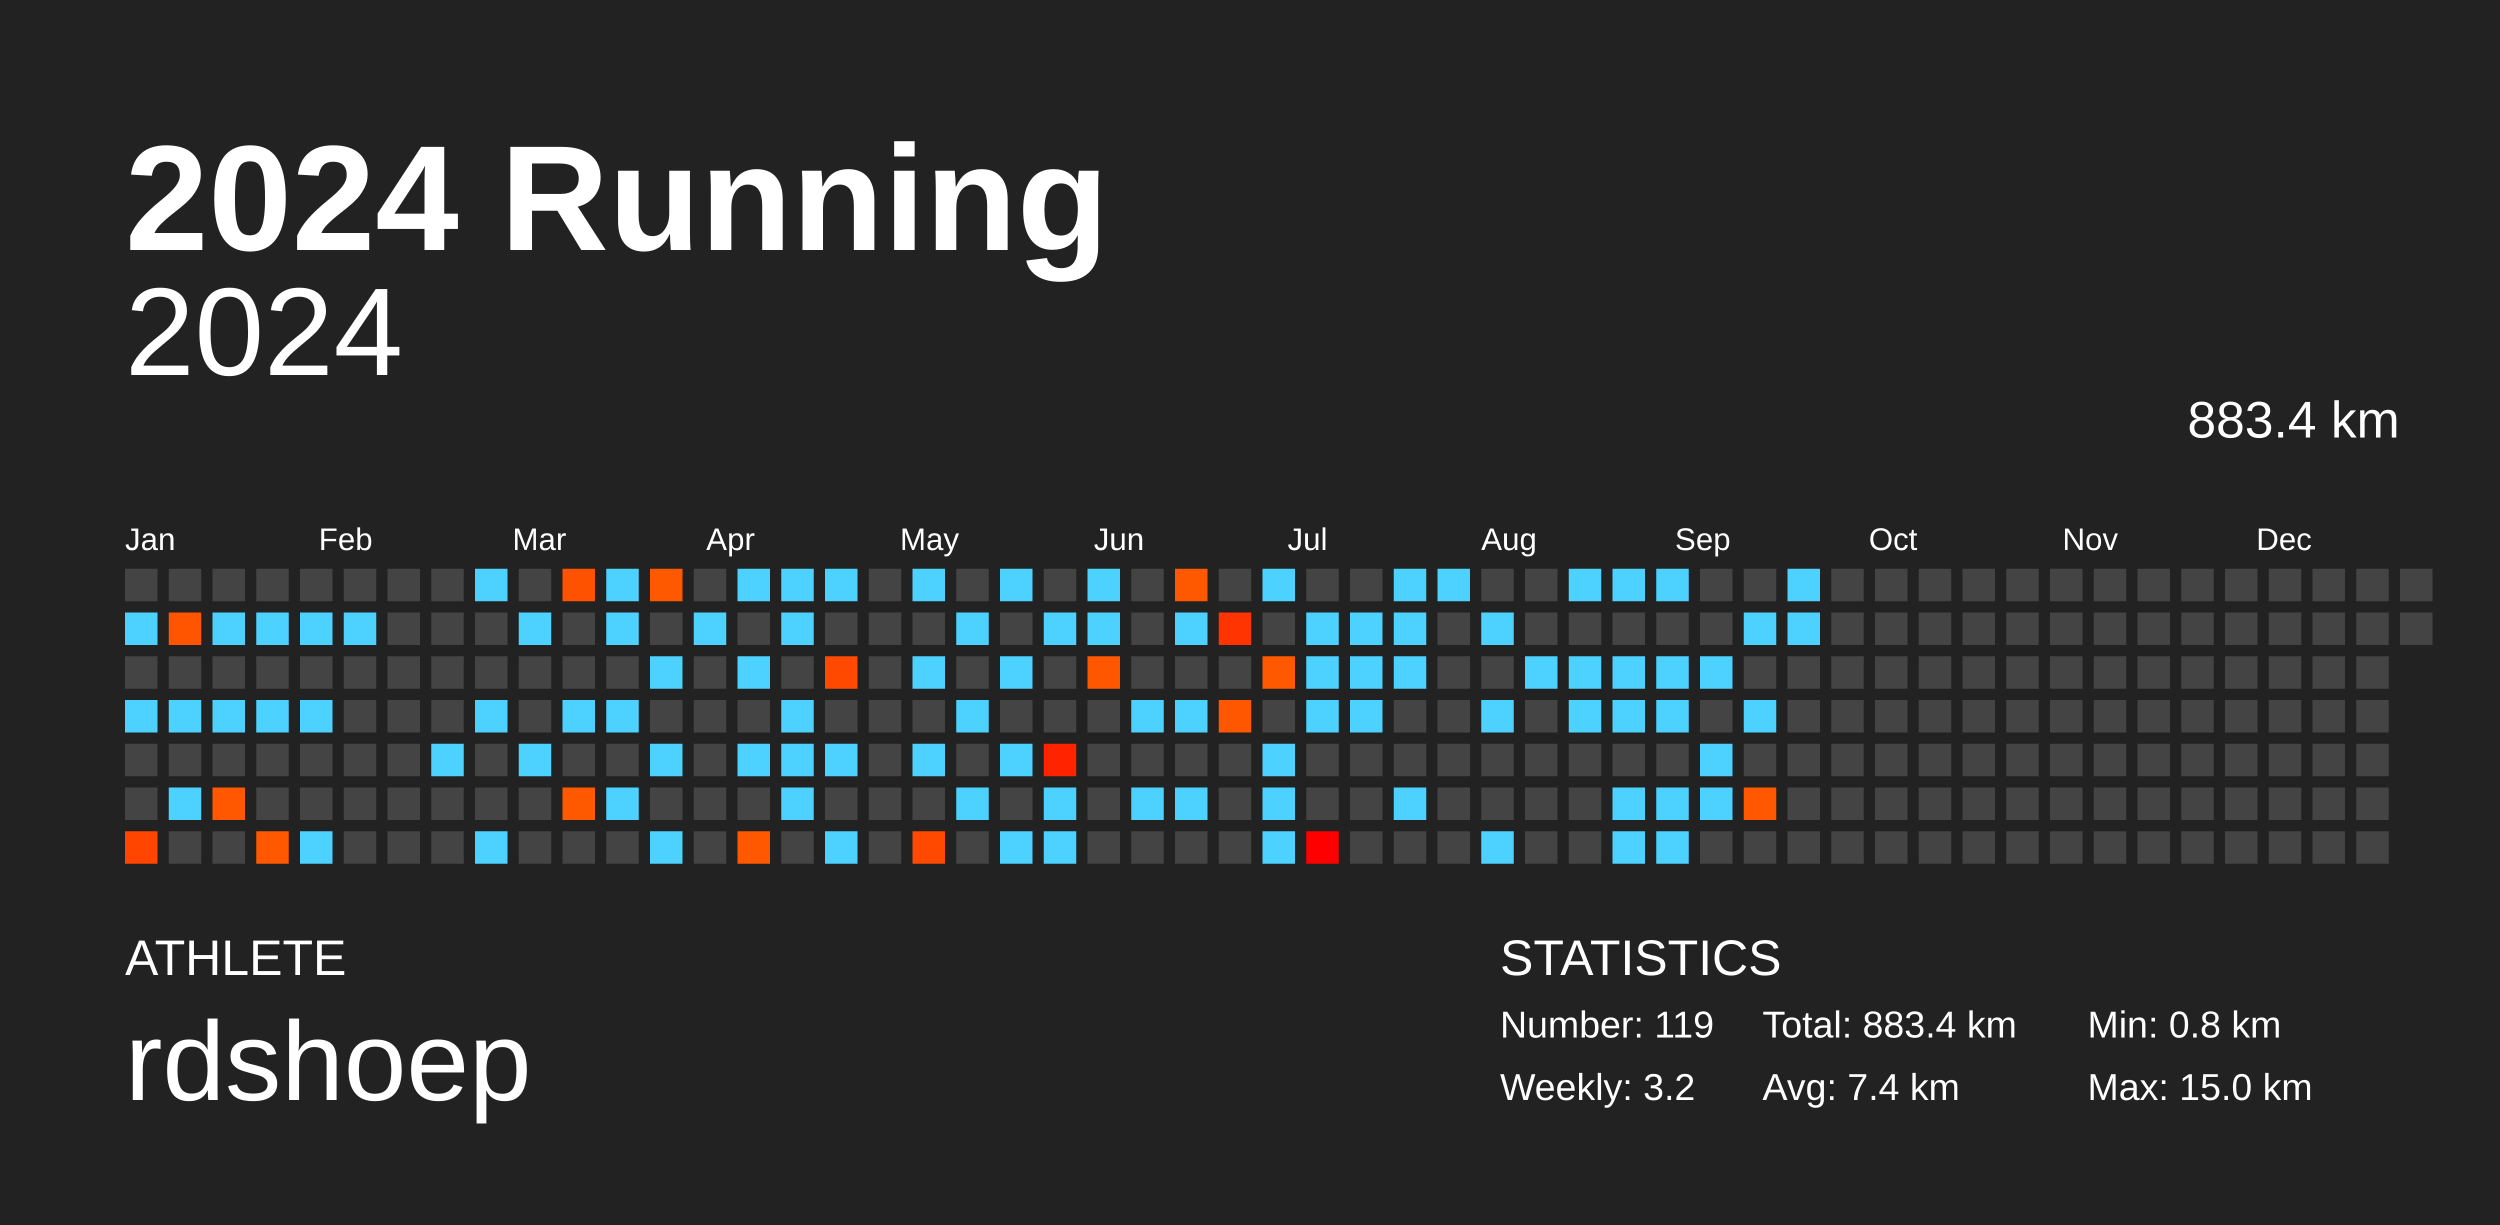
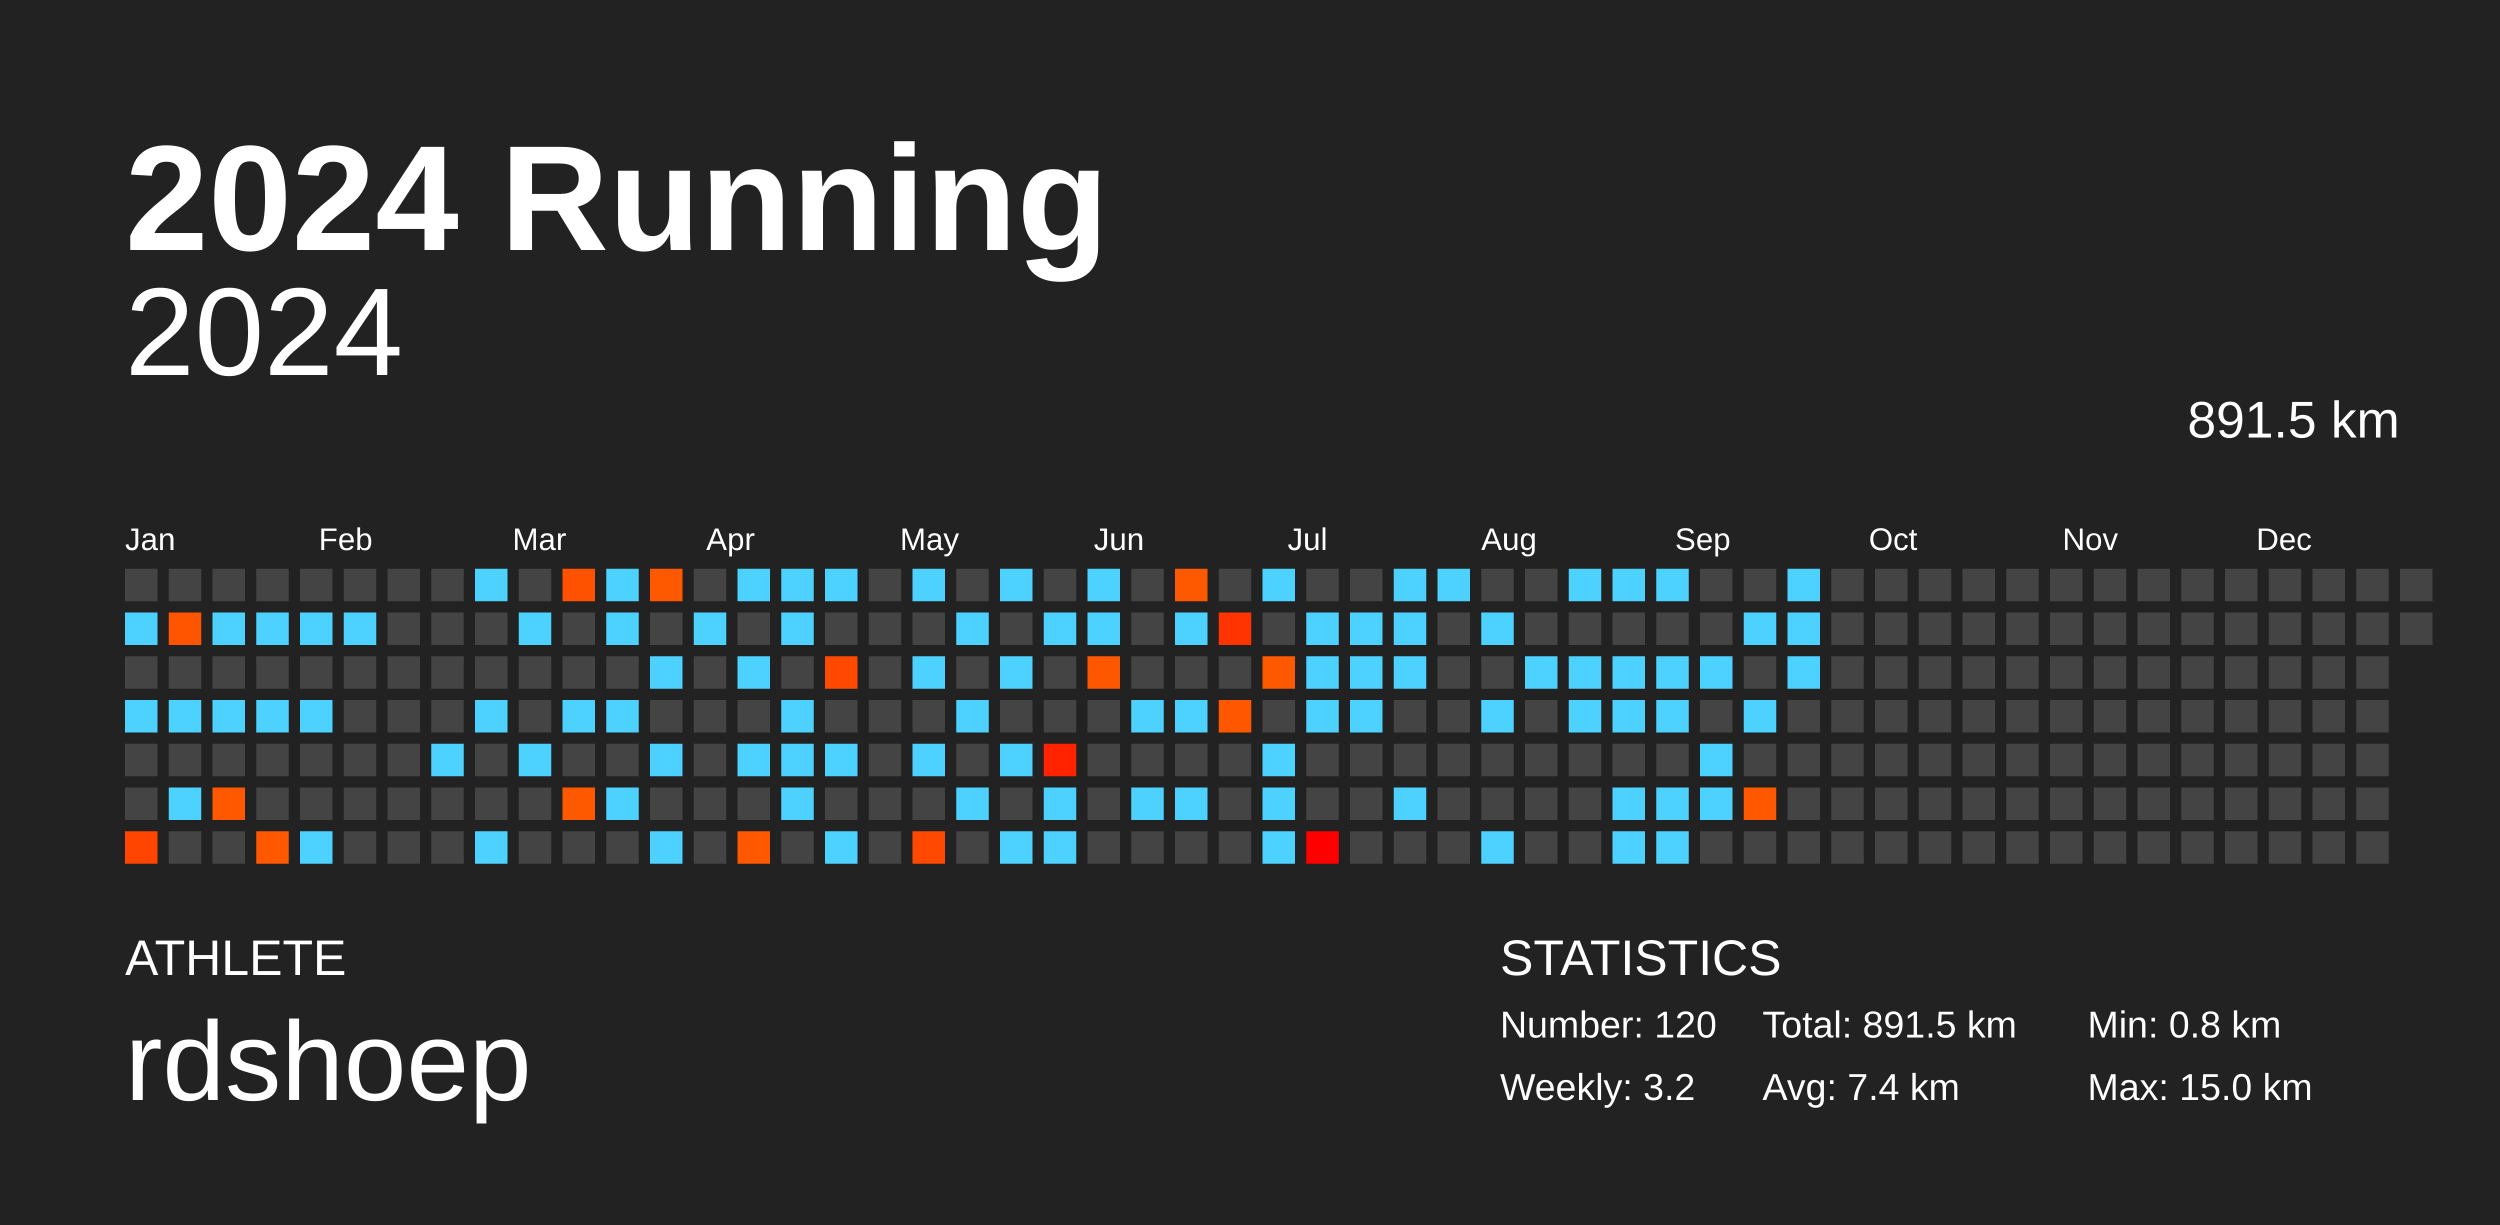
<svg xmlns="http://www.w3.org/2000/svg" baseProfile="full" height="98mm" version="1.1" viewBox="0,0,200,98" width="200mm">
  <defs />
  <rect fill="#222222" height="98" width="200" x="0" y="0" />
  <text fill="#FFFFFF" style="font-size:12px; font-family:Arial; font-weight:bold;" x="10" y="20">2024 Running</text>
  <text fill="#FFFFFF" style="font-size:4px; font-family:Arial" x="10" y="78">ATHLETE</text>
  <text fill="#FFFFFF" style="font-size:9px; font-family:Arial" x="10" y="88">rdshoep</text>
  <text fill="#FFFFFF" style="font-size:4px; font-family:Arial" x="120" y="78">STATISTICS</text>
-   <text fill="#FFFFFF" style="font-size:3px; font-family:Arial" x="120" y="83">Number: 119</text>
+   <text fill="#FFFFFF" style="font-size:3px; font-family:Arial" x="120" y="83">Number: 120</text>
  <text fill="#FFFFFF" style="font-size:3px; font-family:Arial" x="120" y="88">Weekly: 3.2</text>
-   <text fill="#FFFFFF" style="font-size:3px; font-family:Arial" x="141" y="83">Total: 883.4 km</text>
+   <text fill="#FFFFFF" style="font-size:3px; font-family:Arial" x="141" y="83">Total: 891.5 km</text>
  <text fill="#FFFFFF" style="font-size:3px; font-family:Arial" x="141" y="88">Avg: 7.4 km</text>
  <text fill="#FFFFFF" style="font-size:3px; font-family:Arial" x="167" y="83">Min: 0.8 km</text>
  <text fill="#FFFFFF" style="font-size:3px; font-family:Arial" x="167" y="88">Max: 15.0 km</text>
  <text alignment-baseline="hanging" fill="#FFFFFF" style="font-size:10.0px; font-family:Arial;" x="10" y="30">2024</text>
-   <text alignment-baseline="hanging" fill="#FFFFFF" style="font-size:4.125px; font-family:Arial;" x="175" y="35">883.4 km</text>
+   <text alignment-baseline="hanging" fill="#FFFFFF" style="font-size:4.125px; font-family:Arial;" x="175" y="35">891.5 km</text>
  <text fill="#FFFFFF" style="font-size:2.5px; font-family:Arial" x="10.0" y="44">Jan</text>
  <text fill="#FFFFFF" style="font-size:2.5px; font-family:Arial" x="25.5" y="44">Feb</text>
  <text fill="#FFFFFF" style="font-size:2.5px; font-family:Arial" x="41.0" y="44">Mar</text>
  <text fill="#FFFFFF" style="font-size:2.5px; font-family:Arial" x="56.5" y="44">Apr</text>
  <text fill="#FFFFFF" style="font-size:2.5px; font-family:Arial" x="72.0" y="44">May</text>
  <text fill="#FFFFFF" style="font-size:2.5px; font-family:Arial" x="87.5" y="44">Jun</text>
  <text fill="#FFFFFF" style="font-size:2.5px; font-family:Arial" x="103.0" y="44">Jul</text>
  <text fill="#FFFFFF" style="font-size:2.5px; font-family:Arial" x="118.5" y="44">Aug</text>
  <text fill="#FFFFFF" style="font-size:2.5px; font-family:Arial" x="134.0" y="44">Sep</text>
  <text fill="#FFFFFF" style="font-size:2.5px; font-family:Arial" x="149.5" y="44">Oct</text>
  <text fill="#FFFFFF" style="font-size:2.5px; font-family:Arial" x="165.0" y="44">Nov</text>
  <text fill="#FFFFFF" style="font-size:2.5px; font-family:Arial" x="180.5" y="44">Dec</text>
  <rect fill="#444444" height="2.6" width="2.6" x="10.0" y="45.5" />
  <rect fill="#4dd2ff" height="2.6" width="2.6" x="10.0" y="49.0" />
  <rect fill="#444444" height="2.6" width="2.6" x="10.0" y="52.5" />
  <rect fill="#4dd2ff" height="2.6" width="2.6" x="10.0" y="56.0" />
  <rect fill="#444444" height="2.6" width="2.6" x="10.0" y="59.5" />
  <rect fill="#444444" height="2.6" width="2.6" x="10.0" y="63.0" />
  <rect fill="#ff4500" height="2.6" width="2.6" x="10.0" y="66.5" />
  <rect fill="#444444" height="2.6" width="2.6" x="13.5" y="45.5" />
  <rect fill="#ff5400" height="2.6" width="2.6" x="13.5" y="49.0" />
  <rect fill="#444444" height="2.6" width="2.6" x="13.5" y="52.5" />
  <rect fill="#4dd2ff" height="2.6" width="2.6" x="13.5" y="56.0" />
  <rect fill="#444444" height="2.6" width="2.6" x="13.5" y="59.5" />
  <rect fill="#4dd2ff" height="2.6" width="2.6" x="13.5" y="63.0" />
  <rect fill="#444444" height="2.6" width="2.6" x="13.5" y="66.5" />
  <rect fill="#444444" height="2.6" width="2.6" x="17.0" y="45.5" />
  <rect fill="#4dd2ff" height="2.6" width="2.6" x="17.0" y="49.0" />
  <rect fill="#444444" height="2.6" width="2.6" x="17.0" y="52.5" />
  <rect fill="#4dd2ff" height="2.6" width="2.6" x="17.0" y="56.0" />
  <rect fill="#444444" height="2.6" width="2.6" x="17.0" y="59.5" />
  <rect fill="#ff5800" height="2.6" width="2.6" x="17.0" y="63.0" />
  <rect fill="#444444" height="2.6" width="2.6" x="17.0" y="66.5" />
  <rect fill="#444444" height="2.6" width="2.6" x="20.5" y="45.5" />
  <rect fill="#4dd2ff" height="2.6" width="2.6" x="20.5" y="49.0" />
  <rect fill="#444444" height="2.6" width="2.6" x="20.5" y="52.5" />
  <rect fill="#4dd2ff" height="2.6" width="2.6" x="20.5" y="56.0" />
  <rect fill="#444444" height="2.6" width="2.6" x="20.5" y="59.5" />
  <rect fill="#444444" height="2.6" width="2.6" x="20.5" y="63.0" />
  <rect fill="#ff5800" height="2.6" width="2.6" x="20.5" y="66.5" />
  <rect fill="#444444" height="2.6" width="2.6" x="24.0" y="45.5" />
  <rect fill="#4dd2ff" height="2.6" width="2.6" x="24.0" y="49.0" />
  <rect fill="#444444" height="2.6" width="2.6" x="24.0" y="52.5" />
  <rect fill="#4dd2ff" height="2.6" width="2.6" x="24.0" y="56.0" />
  <rect fill="#444444" height="2.6" width="2.6" x="24.0" y="59.5" />
  <rect fill="#444444" height="2.6" width="2.6" x="24.0" y="63.0" />
  <rect fill="#4dd2ff" height="2.6" width="2.6" x="24.0" y="66.5" />
  <rect fill="#444444" height="2.6" width="2.6" x="27.5" y="45.5" />
  <rect fill="#4dd2ff" height="2.6" width="2.6" x="27.5" y="49.0" />
  <rect fill="#444444" height="2.6" width="2.6" x="27.5" y="52.5" />
  <rect fill="#444444" height="2.6" width="2.6" x="27.5" y="56.0" />
  <rect fill="#444444" height="2.6" width="2.6" x="27.5" y="59.5" />
  <rect fill="#444444" height="2.6" width="2.6" x="27.5" y="63.0" />
  <rect fill="#444444" height="2.6" width="2.6" x="27.5" y="66.5" />
  <rect fill="#444444" height="2.6" width="2.6" x="31.0" y="45.5" />
  <rect fill="#444444" height="2.6" width="2.6" x="31.0" y="49.0" />
  <rect fill="#444444" height="2.6" width="2.6" x="31.0" y="52.5" />
  <rect fill="#444444" height="2.6" width="2.6" x="31.0" y="56.0" />
  <rect fill="#444444" height="2.6" width="2.6" x="31.0" y="59.5" />
  <rect fill="#444444" height="2.6" width="2.6" x="31.0" y="63.0" />
  <rect fill="#444444" height="2.6" width="2.6" x="31.0" y="66.5" />
  <rect fill="#444444" height="2.6" width="2.6" x="34.5" y="45.5" />
  <rect fill="#444444" height="2.6" width="2.6" x="34.5" y="49.0" />
  <rect fill="#444444" height="2.6" width="2.6" x="34.5" y="52.5" />
  <rect fill="#444444" height="2.6" width="2.6" x="34.5" y="56.0" />
  <rect fill="#4dd2ff" height="2.6" width="2.6" x="34.5" y="59.5" />
  <rect fill="#444444" height="2.6" width="2.6" x="34.5" y="63.0" />
  <rect fill="#444444" height="2.6" width="2.6" x="34.5" y="66.5" />
  <rect fill="#4dd2ff" height="2.6" width="2.6" x="38.0" y="45.5" />
  <rect fill="#444444" height="2.6" width="2.6" x="38.0" y="49.0" />
  <rect fill="#444444" height="2.6" width="2.6" x="38.0" y="52.5" />
  <rect fill="#4dd2ff" height="2.6" width="2.6" x="38.0" y="56.0" />
  <rect fill="#444444" height="2.6" width="2.6" x="38.0" y="59.5" />
  <rect fill="#444444" height="2.6" width="2.6" x="38.0" y="63.0" />
  <rect fill="#4dd2ff" height="2.6" width="2.6" x="38.0" y="66.5" />
  <rect fill="#444444" height="2.6" width="2.6" x="41.5" y="45.5" />
  <rect fill="#4dd2ff" height="2.6" width="2.6" x="41.5" y="49.0" />
  <rect fill="#444444" height="2.6" width="2.6" x="41.5" y="52.5" />
  <rect fill="#444444" height="2.6" width="2.6" x="41.5" y="56.0" />
  <rect fill="#4dd2ff" height="2.6" width="2.6" x="41.5" y="59.5" />
  <rect fill="#444444" height="2.6" width="2.6" x="41.5" y="63.0" />
  <rect fill="#444444" height="2.6" width="2.6" x="41.5" y="66.5" />
  <rect fill="#ff5200" height="2.6" width="2.6" x="45.0" y="45.5" />
  <rect fill="#444444" height="2.6" width="2.6" x="45.0" y="49.0" />
  <rect fill="#444444" height="2.6" width="2.6" x="45.0" y="52.5" />
  <rect fill="#4dd2ff" height="2.6" width="2.6" x="45.0" y="56.0" />
  <rect fill="#444444" height="2.6" width="2.6" x="45.0" y="59.5" />
  <rect fill="#ff5900" height="2.6" width="2.6" x="45.0" y="63.0" />
  <rect fill="#444444" height="2.6" width="2.6" x="45.0" y="66.5" />
  <rect fill="#4dd2ff" height="2.6" width="2.6" x="48.5" y="45.5" />
  <rect fill="#4dd2ff" height="2.6" width="2.6" x="48.5" y="49.0" />
  <rect fill="#444444" height="2.6" width="2.6" x="48.5" y="52.5" />
  <rect fill="#4dd2ff" height="2.6" width="2.6" x="48.5" y="56.0" />
  <rect fill="#444444" height="2.6" width="2.6" x="48.5" y="59.5" />
  <rect fill="#4dd2ff" height="2.6" width="2.6" x="48.5" y="63.0" />
  <rect fill="#444444" height="2.6" width="2.6" x="48.5" y="66.5" />
  <rect fill="#ff5900" height="2.6" width="2.6" x="52.0" y="45.5" />
  <rect fill="#444444" height="2.6" width="2.6" x="52.0" y="49.0" />
  <rect fill="#4dd2ff" height="2.6" width="2.6" x="52.0" y="52.5" />
  <rect fill="#444444" height="2.6" width="2.6" x="52.0" y="56.0" />
  <rect fill="#4dd2ff" height="2.6" width="2.6" x="52.0" y="59.5" />
  <rect fill="#444444" height="2.6" width="2.6" x="52.0" y="63.0" />
  <rect fill="#4dd2ff" height="2.6" width="2.6" x="52.0" y="66.5" />
  <rect fill="#444444" height="2.6" width="2.6" x="55.5" y="45.5" />
  <rect fill="#4dd2ff" height="2.6" width="2.6" x="55.5" y="49.0" />
  <rect fill="#444444" height="2.6" width="2.6" x="55.5" y="52.5" />
  <rect fill="#444444" height="2.6" width="2.6" x="55.5" y="56.0" />
  <rect fill="#444444" height="2.6" width="2.6" x="55.5" y="59.5" />
  <rect fill="#444444" height="2.6" width="2.6" x="55.5" y="63.0" />
  <rect fill="#444444" height="2.6" width="2.6" x="55.5" y="66.5" />
  <rect fill="#4dd2ff" height="2.6" width="2.6" x="59.0" y="45.5" />
  <rect fill="#444444" height="2.6" width="2.6" x="59.0" y="49.0" />
  <rect fill="#4dd2ff" height="2.6" width="2.6" x="59.0" y="52.5" />
  <rect fill="#444444" height="2.6" width="2.6" x="59.0" y="56.0" />
  <rect fill="#4dd2ff" height="2.6" width="2.6" x="59.0" y="59.5" />
  <rect fill="#444444" height="2.6" width="2.6" x="59.0" y="63.0" />
  <rect fill="#ff5800" height="2.6" width="2.6" x="59.0" y="66.5" />
  <rect fill="#4dd2ff" height="2.6" width="2.6" x="62.5" y="45.5" />
  <rect fill="#4dd2ff" height="2.6" width="2.6" x="62.5" y="49.0" />
  <rect fill="#444444" height="2.6" width="2.6" x="62.5" y="52.5" />
  <rect fill="#4dd2ff" height="2.6" width="2.6" x="62.5" y="56.0" />
  <rect fill="#4dd2ff" height="2.6" width="2.6" x="62.5" y="59.5" />
  <rect fill="#4dd2ff" height="2.6" width="2.6" x="62.5" y="63.0" />
  <rect fill="#444444" height="2.6" width="2.6" x="62.5" y="66.5" />
  <rect fill="#4dd2ff" height="2.6" width="2.6" x="66.0" y="45.5" />
  <rect fill="#444444" height="2.6" width="2.6" x="66.0" y="49.0" />
  <rect fill="#ff4900" height="2.6" width="2.6" x="66.0" y="52.5" />
  <rect fill="#444444" height="2.6" width="2.6" x="66.0" y="56.0" />
  <rect fill="#4dd2ff" height="2.6" width="2.6" x="66.0" y="59.5" />
  <rect fill="#444444" height="2.6" width="2.6" x="66.0" y="63.0" />
  <rect fill="#4dd2ff" height="2.6" width="2.6" x="66.0" y="66.5" />
  <rect fill="#444444" height="2.6" width="2.6" x="69.5" y="45.5" />
  <rect fill="#444444" height="2.6" width="2.6" x="69.5" y="49.0" />
  <rect fill="#444444" height="2.6" width="2.6" x="69.5" y="52.5" />
  <rect fill="#444444" height="2.6" width="2.6" x="69.5" y="56.0" />
  <rect fill="#444444" height="2.6" width="2.6" x="69.5" y="59.5" />
  <rect fill="#444444" height="2.6" width="2.6" x="69.5" y="63.0" />
  <rect fill="#444444" height="2.6" width="2.6" x="69.5" y="66.5" />
  <rect fill="#4dd2ff" height="2.6" width="2.6" x="73.0" y="45.5" />
  <rect fill="#444444" height="2.6" width="2.6" x="73.0" y="49.0" />
  <rect fill="#4dd2ff" height="2.6" width="2.6" x="73.0" y="52.5" />
  <rect fill="#444444" height="2.6" width="2.6" x="73.0" y="56.0" />
  <rect fill="#4dd2ff" height="2.6" width="2.6" x="73.0" y="59.5" />
  <rect fill="#444444" height="2.6" width="2.6" x="73.0" y="63.0" />
  <rect fill="#ff4800" height="2.6" width="2.6" x="73.0" y="66.5" />
  <rect fill="#444444" height="2.6" width="2.6" x="76.5" y="45.5" />
  <rect fill="#4dd2ff" height="2.6" width="2.6" x="76.5" y="49.0" />
  <rect fill="#444444" height="2.6" width="2.6" x="76.5" y="52.5" />
  <rect fill="#4dd2ff" height="2.6" width="2.6" x="76.5" y="56.0" />
  <rect fill="#444444" height="2.6" width="2.6" x="76.5" y="59.5" />
  <rect fill="#4dd2ff" height="2.6" width="2.6" x="76.5" y="63.0" />
  <rect fill="#444444" height="2.6" width="2.6" x="76.5" y="66.5" />
  <rect fill="#4dd2ff" height="2.6" width="2.6" x="80.0" y="45.5" />
  <rect fill="#444444" height="2.6" width="2.6" x="80.0" y="49.0" />
  <rect fill="#4dd2ff" height="2.6" width="2.6" x="80.0" y="52.5" />
  <rect fill="#444444" height="2.6" width="2.6" x="80.0" y="56.0" />
  <rect fill="#4dd2ff" height="2.6" width="2.6" x="80.0" y="59.5" />
  <rect fill="#444444" height="2.6" width="2.6" x="80.0" y="63.0" />
  <rect fill="#4dd2ff" height="2.6" width="2.6" x="80.0" y="66.5" />
  <rect fill="#444444" height="2.6" width="2.6" x="83.5" y="45.5" />
  <rect fill="#4dd2ff" height="2.6" width="2.6" x="83.5" y="49.0" />
  <rect fill="#444444" height="2.6" width="2.6" x="83.5" y="52.5" />
  <rect fill="#444444" height="2.6" width="2.6" x="83.5" y="56.0" />
  <rect fill="#ff2300" height="2.6" width="2.6" x="83.5" y="59.5" />
  <rect fill="#4dd2ff" height="2.6" width="2.6" x="83.5" y="63.0" />
  <rect fill="#4dd2ff" height="2.6" width="2.6" x="83.5" y="66.5" />
  <rect fill="#4dd2ff" height="2.6" width="2.6" x="87.0" y="45.5" />
  <rect fill="#4dd2ff" height="2.6" width="2.6" x="87.0" y="49.0" />
  <rect fill="#ff5700" height="2.6" width="2.6" x="87.0" y="52.5" />
  <rect fill="#444444" height="2.6" width="2.6" x="87.0" y="56.0" />
  <rect fill="#444444" height="2.6" width="2.6" x="87.0" y="59.5" />
  <rect fill="#444444" height="2.6" width="2.6" x="87.0" y="63.0" />
  <rect fill="#444444" height="2.6" width="2.6" x="87.0" y="66.5" />
  <rect fill="#444444" height="2.6" width="2.6" x="90.5" y="45.5" />
  <rect fill="#444444" height="2.6" width="2.6" x="90.5" y="49.0" />
  <rect fill="#444444" height="2.6" width="2.6" x="90.5" y="52.5" />
  <rect fill="#4dd2ff" height="2.6" width="2.6" x="90.5" y="56.0" />
  <rect fill="#444444" height="2.6" width="2.6" x="90.5" y="59.5" />
  <rect fill="#4dd2ff" height="2.6" width="2.6" x="90.5" y="63.0" />
  <rect fill="#444444" height="2.6" width="2.6" x="90.5" y="66.5" />
  <rect fill="#ff5900" height="2.6" width="2.6" x="94.0" y="45.5" />
  <rect fill="#4dd2ff" height="2.6" width="2.6" x="94.0" y="49.0" />
  <rect fill="#444444" height="2.6" width="2.6" x="94.0" y="52.5" />
  <rect fill="#4dd2ff" height="2.6" width="2.6" x="94.0" y="56.0" />
  <rect fill="#444444" height="2.6" width="2.6" x="94.0" y="59.5" />
  <rect fill="#4dd2ff" height="2.6" width="2.6" x="94.0" y="63.0" />
  <rect fill="#444444" height="2.6" width="2.6" x="94.0" y="66.5" />
  <rect fill="#444444" height="2.6" width="2.6" x="97.5" y="45.5" />
  <rect fill="#ff3400" height="2.6" width="2.6" x="97.5" y="49.0" />
  <rect fill="#444444" height="2.6" width="2.6" x="97.5" y="52.5" />
  <rect fill="#ff5700" height="2.6" width="2.6" x="97.5" y="56.0" />
  <rect fill="#444444" height="2.6" width="2.6" x="97.5" y="59.5" />
  <rect fill="#444444" height="2.6" width="2.6" x="97.5" y="63.0" />
  <rect fill="#444444" height="2.6" width="2.6" x="97.5" y="66.5" />
  <rect fill="#4dd2ff" height="2.6" width="2.6" x="101.0" y="45.5" />
  <rect fill="#444444" height="2.6" width="2.6" x="101.0" y="49.0" />
  <rect fill="#ff5900" height="2.6" width="2.6" x="101.0" y="52.5" />
  <rect fill="#444444" height="2.6" width="2.6" x="101.0" y="56.0" />
  <rect fill="#4dd2ff" height="2.6" width="2.6" x="101.0" y="59.5" />
  <rect fill="#4dd2ff" height="2.6" width="2.6" x="101.0" y="63.0" />
  <rect fill="#4dd2ff" height="2.6" width="2.6" x="101.0" y="66.5" />
  <rect fill="#444444" height="2.6" width="2.6" x="104.5" y="45.5" />
  <rect fill="#4dd2ff" height="2.6" width="2.6" x="104.5" y="49.0" />
  <rect fill="#4dd2ff" height="2.6" width="2.6" x="104.5" y="52.5" />
  <rect fill="#4dd2ff" height="2.6" width="2.6" x="104.5" y="56.0" />
  <rect fill="#444444" height="2.6" width="2.6" x="104.5" y="59.5" />
  <rect fill="#444444" height="2.6" width="2.6" x="104.5" y="63.0" />
  <rect fill="#ff0000" height="2.6" width="2.6" x="104.5" y="66.5" />
  <rect fill="#444444" height="2.6" width="2.6" x="108.0" y="45.5" />
  <rect fill="#4dd2ff" height="2.6" width="2.6" x="108.0" y="49.0" />
  <rect fill="#4dd2ff" height="2.6" width="2.6" x="108.0" y="52.5" />
  <rect fill="#4dd2ff" height="2.6" width="2.6" x="108.0" y="56.0" />
  <rect fill="#444444" height="2.6" width="2.6" x="108.0" y="59.5" />
  <rect fill="#444444" height="2.6" width="2.6" x="108.0" y="63.0" />
  <rect fill="#444444" height="2.6" width="2.6" x="108.0" y="66.5" />
  <rect fill="#4dd2ff" height="2.6" width="2.6" x="111.5" y="45.5" />
  <rect fill="#4dd2ff" height="2.6" width="2.6" x="111.5" y="49.0" />
  <rect fill="#4dd2ff" height="2.6" width="2.6" x="111.5" y="52.5" />
  <rect fill="#444444" height="2.6" width="2.6" x="111.5" y="56.0" />
  <rect fill="#444444" height="2.6" width="2.6" x="111.5" y="59.5" />
  <rect fill="#4dd2ff" height="2.6" width="2.6" x="111.5" y="63.0" />
  <rect fill="#444444" height="2.6" width="2.6" x="111.5" y="66.5" />
  <rect fill="#4dd2ff" height="2.6" width="2.6" x="115.0" y="45.5" />
  <rect fill="#444444" height="2.6" width="2.6" x="115.0" y="49.0" />
  <rect fill="#444444" height="2.6" width="2.6" x="115.0" y="52.5" />
  <rect fill="#444444" height="2.6" width="2.6" x="115.0" y="56.0" />
  <rect fill="#444444" height="2.6" width="2.6" x="115.0" y="59.5" />
  <rect fill="#444444" height="2.6" width="2.6" x="115.0" y="63.0" />
  <rect fill="#444444" height="2.6" width="2.6" x="115.0" y="66.5" />
  <rect fill="#444444" height="2.6" width="2.6" x="118.5" y="45.5" />
  <rect fill="#4dd2ff" height="2.6" width="2.6" x="118.5" y="49.0" />
  <rect fill="#444444" height="2.6" width="2.6" x="118.5" y="52.5" />
  <rect fill="#4dd2ff" height="2.6" width="2.6" x="118.5" y="56.0" />
  <rect fill="#444444" height="2.6" width="2.6" x="118.5" y="59.5" />
  <rect fill="#444444" height="2.6" width="2.6" x="118.5" y="63.0" />
  <rect fill="#4dd2ff" height="2.6" width="2.6" x="118.5" y="66.5" />
  <rect fill="#444444" height="2.6" width="2.6" x="122.0" y="45.5" />
  <rect fill="#444444" height="2.6" width="2.6" x="122.0" y="49.0" />
  <rect fill="#4dd2ff" height="2.6" width="2.6" x="122.0" y="52.5" />
  <rect fill="#444444" height="2.6" width="2.6" x="122.0" y="56.0" />
  <rect fill="#444444" height="2.6" width="2.6" x="122.0" y="59.5" />
  <rect fill="#444444" height="2.6" width="2.6" x="122.0" y="63.0" />
  <rect fill="#444444" height="2.6" width="2.6" x="122.0" y="66.5" />
  <rect fill="#4dd2ff" height="2.6" width="2.6" x="125.5" y="45.5" />
  <rect fill="#444444" height="2.6" width="2.6" x="125.5" y="49.0" />
  <rect fill="#4dd2ff" height="2.6" width="2.6" x="125.5" y="52.5" />
  <rect fill="#4dd2ff" height="2.6" width="2.6" x="125.5" y="56.0" />
  <rect fill="#444444" height="2.6" width="2.6" x="125.5" y="59.5" />
  <rect fill="#444444" height="2.6" width="2.6" x="125.5" y="63.0" />
  <rect fill="#444444" height="2.6" width="2.6" x="125.5" y="66.5" />
  <rect fill="#4dd2ff" height="2.6" width="2.6" x="129.0" y="45.5" />
  <rect fill="#444444" height="2.6" width="2.6" x="129.0" y="49.0" />
  <rect fill="#4dd2ff" height="2.6" width="2.6" x="129.0" y="52.5" />
  <rect fill="#4dd2ff" height="2.6" width="2.6" x="129.0" y="56.0" />
  <rect fill="#444444" height="2.6" width="2.6" x="129.0" y="59.5" />
  <rect fill="#4dd2ff" height="2.6" width="2.6" x="129.0" y="63.0" />
  <rect fill="#4dd2ff" height="2.6" width="2.6" x="129.0" y="66.5" />
  <rect fill="#4dd2ff" height="2.6" width="2.6" x="132.5" y="45.5" />
  <rect fill="#444444" height="2.6" width="2.6" x="132.5" y="49.0" />
  <rect fill="#4dd2ff" height="2.6" width="2.6" x="132.5" y="52.5" />
  <rect fill="#4dd2ff" height="2.6" width="2.6" x="132.5" y="56.0" />
  <rect fill="#444444" height="2.6" width="2.6" x="132.5" y="59.5" />
  <rect fill="#4dd2ff" height="2.6" width="2.6" x="132.5" y="63.0" />
  <rect fill="#4dd2ff" height="2.6" width="2.6" x="132.5" y="66.5" />
  <rect fill="#444444" height="2.6" width="2.6" x="136.0" y="45.5" />
  <rect fill="#444444" height="2.6" width="2.6" x="136.0" y="49.0" />
  <rect fill="#4dd2ff" height="2.6" width="2.6" x="136.0" y="52.5" />
  <rect fill="#444444" height="2.6" width="2.6" x="136.0" y="56.0" />
  <rect fill="#4dd2ff" height="2.6" width="2.6" x="136.0" y="59.5" />
  <rect fill="#4dd2ff" height="2.6" width="2.6" x="136.0" y="63.0" />
  <rect fill="#444444" height="2.6" width="2.6" x="136.0" y="66.5" />
  <rect fill="#444444" height="2.6" width="2.6" x="139.5" y="45.5" />
  <rect fill="#4dd2ff" height="2.6" width="2.6" x="139.5" y="49.0" />
  <rect fill="#444444" height="2.6" width="2.6" x="139.5" y="52.5" />
  <rect fill="#4dd2ff" height="2.6" width="2.6" x="139.5" y="56.0" />
  <rect fill="#444444" height="2.6" width="2.6" x="139.5" y="59.5" />
  <rect fill="#ff5800" height="2.6" width="2.6" x="139.5" y="63.0" />
  <rect fill="#444444" height="2.6" width="2.6" x="139.5" y="66.5" />
  <rect fill="#4dd2ff" height="2.6" width="2.6" x="143.0" y="45.5" />
  <rect fill="#4dd2ff" height="2.6" width="2.6" x="143.0" y="49.0" />
-   <rect fill="#444444" height="2.6" width="2.6" x="143.0" y="52.5" />
+   <rect fill="#4dd2ff" height="2.6" width="2.6" x="143.0" y="52.5" />
  <rect fill="#444444" height="2.6" width="2.6" x="143.0" y="56.0" />
  <rect fill="#444444" height="2.6" width="2.6" x="143.0" y="59.5" />
  <rect fill="#444444" height="2.6" width="2.6" x="143.0" y="63.0" />
  <rect fill="#444444" height="2.6" width="2.6" x="143.0" y="66.5" />
  <rect fill="#444444" height="2.6" width="2.6" x="146.5" y="45.5" />
  <rect fill="#444444" height="2.6" width="2.6" x="146.5" y="49.0" />
  <rect fill="#444444" height="2.6" width="2.6" x="146.5" y="52.5" />
  <rect fill="#444444" height="2.6" width="2.6" x="146.5" y="56.0" />
  <rect fill="#444444" height="2.6" width="2.6" x="146.5" y="59.5" />
  <rect fill="#444444" height="2.6" width="2.6" x="146.5" y="63.0" />
  <rect fill="#444444" height="2.6" width="2.6" x="146.5" y="66.5" />
  <rect fill="#444444" height="2.6" width="2.6" x="150.0" y="45.5" />
  <rect fill="#444444" height="2.6" width="2.6" x="150.0" y="49.0" />
  <rect fill="#444444" height="2.6" width="2.6" x="150.0" y="52.5" />
  <rect fill="#444444" height="2.6" width="2.6" x="150.0" y="56.0" />
  <rect fill="#444444" height="2.6" width="2.6" x="150.0" y="59.5" />
  <rect fill="#444444" height="2.6" width="2.6" x="150.0" y="63.0" />
  <rect fill="#444444" height="2.6" width="2.6" x="150.0" y="66.5" />
  <rect fill="#444444" height="2.6" width="2.6" x="153.5" y="45.5" />
  <rect fill="#444444" height="2.6" width="2.6" x="153.5" y="49.0" />
  <rect fill="#444444" height="2.6" width="2.6" x="153.5" y="52.5" />
  <rect fill="#444444" height="2.6" width="2.6" x="153.5" y="56.0" />
  <rect fill="#444444" height="2.6" width="2.6" x="153.5" y="59.5" />
  <rect fill="#444444" height="2.6" width="2.6" x="153.5" y="63.0" />
  <rect fill="#444444" height="2.6" width="2.6" x="153.5" y="66.5" />
  <rect fill="#444444" height="2.6" width="2.6" x="157.0" y="45.5" />
  <rect fill="#444444" height="2.6" width="2.6" x="157.0" y="49.0" />
  <rect fill="#444444" height="2.6" width="2.6" x="157.0" y="52.5" />
  <rect fill="#444444" height="2.6" width="2.6" x="157.0" y="56.0" />
  <rect fill="#444444" height="2.6" width="2.6" x="157.0" y="59.5" />
  <rect fill="#444444" height="2.6" width="2.6" x="157.0" y="63.0" />
  <rect fill="#444444" height="2.6" width="2.6" x="157.0" y="66.5" />
  <rect fill="#444444" height="2.6" width="2.6" x="160.5" y="45.5" />
  <rect fill="#444444" height="2.6" width="2.6" x="160.5" y="49.0" />
  <rect fill="#444444" height="2.6" width="2.6" x="160.5" y="52.5" />
  <rect fill="#444444" height="2.6" width="2.6" x="160.5" y="56.0" />
  <rect fill="#444444" height="2.6" width="2.6" x="160.5" y="59.5" />
  <rect fill="#444444" height="2.6" width="2.6" x="160.5" y="63.0" />
  <rect fill="#444444" height="2.6" width="2.6" x="160.5" y="66.5" />
  <rect fill="#444444" height="2.6" width="2.6" x="164.0" y="45.5" />
  <rect fill="#444444" height="2.6" width="2.6" x="164.0" y="49.0" />
  <rect fill="#444444" height="2.6" width="2.6" x="164.0" y="52.5" />
  <rect fill="#444444" height="2.6" width="2.6" x="164.0" y="56.0" />
  <rect fill="#444444" height="2.6" width="2.6" x="164.0" y="59.5" />
  <rect fill="#444444" height="2.6" width="2.6" x="164.0" y="63.0" />
  <rect fill="#444444" height="2.6" width="2.6" x="164.0" y="66.5" />
  <rect fill="#444444" height="2.6" width="2.6" x="167.5" y="45.5" />
  <rect fill="#444444" height="2.6" width="2.6" x="167.5" y="49.0" />
  <rect fill="#444444" height="2.6" width="2.6" x="167.5" y="52.5" />
  <rect fill="#444444" height="2.6" width="2.6" x="167.5" y="56.0" />
  <rect fill="#444444" height="2.6" width="2.6" x="167.5" y="59.5" />
  <rect fill="#444444" height="2.6" width="2.6" x="167.5" y="63.0" />
  <rect fill="#444444" height="2.6" width="2.6" x="167.5" y="66.5" />
  <rect fill="#444444" height="2.6" width="2.6" x="171.0" y="45.5" />
  <rect fill="#444444" height="2.6" width="2.6" x="171.0" y="49.0" />
  <rect fill="#444444" height="2.6" width="2.6" x="171.0" y="52.5" />
  <rect fill="#444444" height="2.6" width="2.6" x="171.0" y="56.0" />
  <rect fill="#444444" height="2.6" width="2.6" x="171.0" y="59.5" />
  <rect fill="#444444" height="2.6" width="2.6" x="171.0" y="63.0" />
  <rect fill="#444444" height="2.6" width="2.6" x="171.0" y="66.5" />
  <rect fill="#444444" height="2.6" width="2.6" x="174.5" y="45.5" />
  <rect fill="#444444" height="2.6" width="2.6" x="174.5" y="49.0" />
  <rect fill="#444444" height="2.6" width="2.6" x="174.5" y="52.5" />
  <rect fill="#444444" height="2.6" width="2.6" x="174.5" y="56.0" />
  <rect fill="#444444" height="2.6" width="2.6" x="174.5" y="59.5" />
  <rect fill="#444444" height="2.6" width="2.6" x="174.5" y="63.0" />
  <rect fill="#444444" height="2.6" width="2.6" x="174.5" y="66.5" />
  <rect fill="#444444" height="2.6" width="2.6" x="178.0" y="45.5" />
  <rect fill="#444444" height="2.6" width="2.6" x="178.0" y="49.0" />
  <rect fill="#444444" height="2.6" width="2.6" x="178.0" y="52.5" />
  <rect fill="#444444" height="2.6" width="2.6" x="178.0" y="56.0" />
  <rect fill="#444444" height="2.6" width="2.6" x="178.0" y="59.5" />
  <rect fill="#444444" height="2.6" width="2.6" x="178.0" y="63.0" />
  <rect fill="#444444" height="2.6" width="2.6" x="178.0" y="66.5" />
  <rect fill="#444444" height="2.6" width="2.6" x="181.5" y="45.5" />
  <rect fill="#444444" height="2.6" width="2.6" x="181.5" y="49.0" />
  <rect fill="#444444" height="2.6" width="2.6" x="181.5" y="52.5" />
  <rect fill="#444444" height="2.6" width="2.6" x="181.5" y="56.0" />
  <rect fill="#444444" height="2.6" width="2.6" x="181.5" y="59.5" />
  <rect fill="#444444" height="2.6" width="2.6" x="181.5" y="63.0" />
  <rect fill="#444444" height="2.6" width="2.6" x="181.5" y="66.5" />
  <rect fill="#444444" height="2.6" width="2.6" x="185.0" y="45.5" />
  <rect fill="#444444" height="2.6" width="2.6" x="185.0" y="49.0" />
  <rect fill="#444444" height="2.6" width="2.6" x="185.0" y="52.5" />
  <rect fill="#444444" height="2.6" width="2.6" x="185.0" y="56.0" />
  <rect fill="#444444" height="2.6" width="2.6" x="185.0" y="59.5" />
  <rect fill="#444444" height="2.6" width="2.6" x="185.0" y="63.0" />
  <rect fill="#444444" height="2.6" width="2.6" x="185.0" y="66.5" />
  <rect fill="#444444" height="2.6" width="2.6" x="188.5" y="45.5" />
  <rect fill="#444444" height="2.6" width="2.6" x="188.5" y="49.0" />
  <rect fill="#444444" height="2.6" width="2.6" x="188.5" y="52.5" />
  <rect fill="#444444" height="2.6" width="2.6" x="188.5" y="56.0" />
  <rect fill="#444444" height="2.6" width="2.6" x="188.5" y="59.5" />
  <rect fill="#444444" height="2.6" width="2.6" x="188.5" y="63.0" />
  <rect fill="#444444" height="2.6" width="2.6" x="188.5" y="66.5" />
  <rect fill="#444444" height="2.6" width="2.6" x="192.0" y="45.5" />
  <rect fill="#444444" height="2.6" width="2.6" x="192.0" y="49.0" />
</svg>
